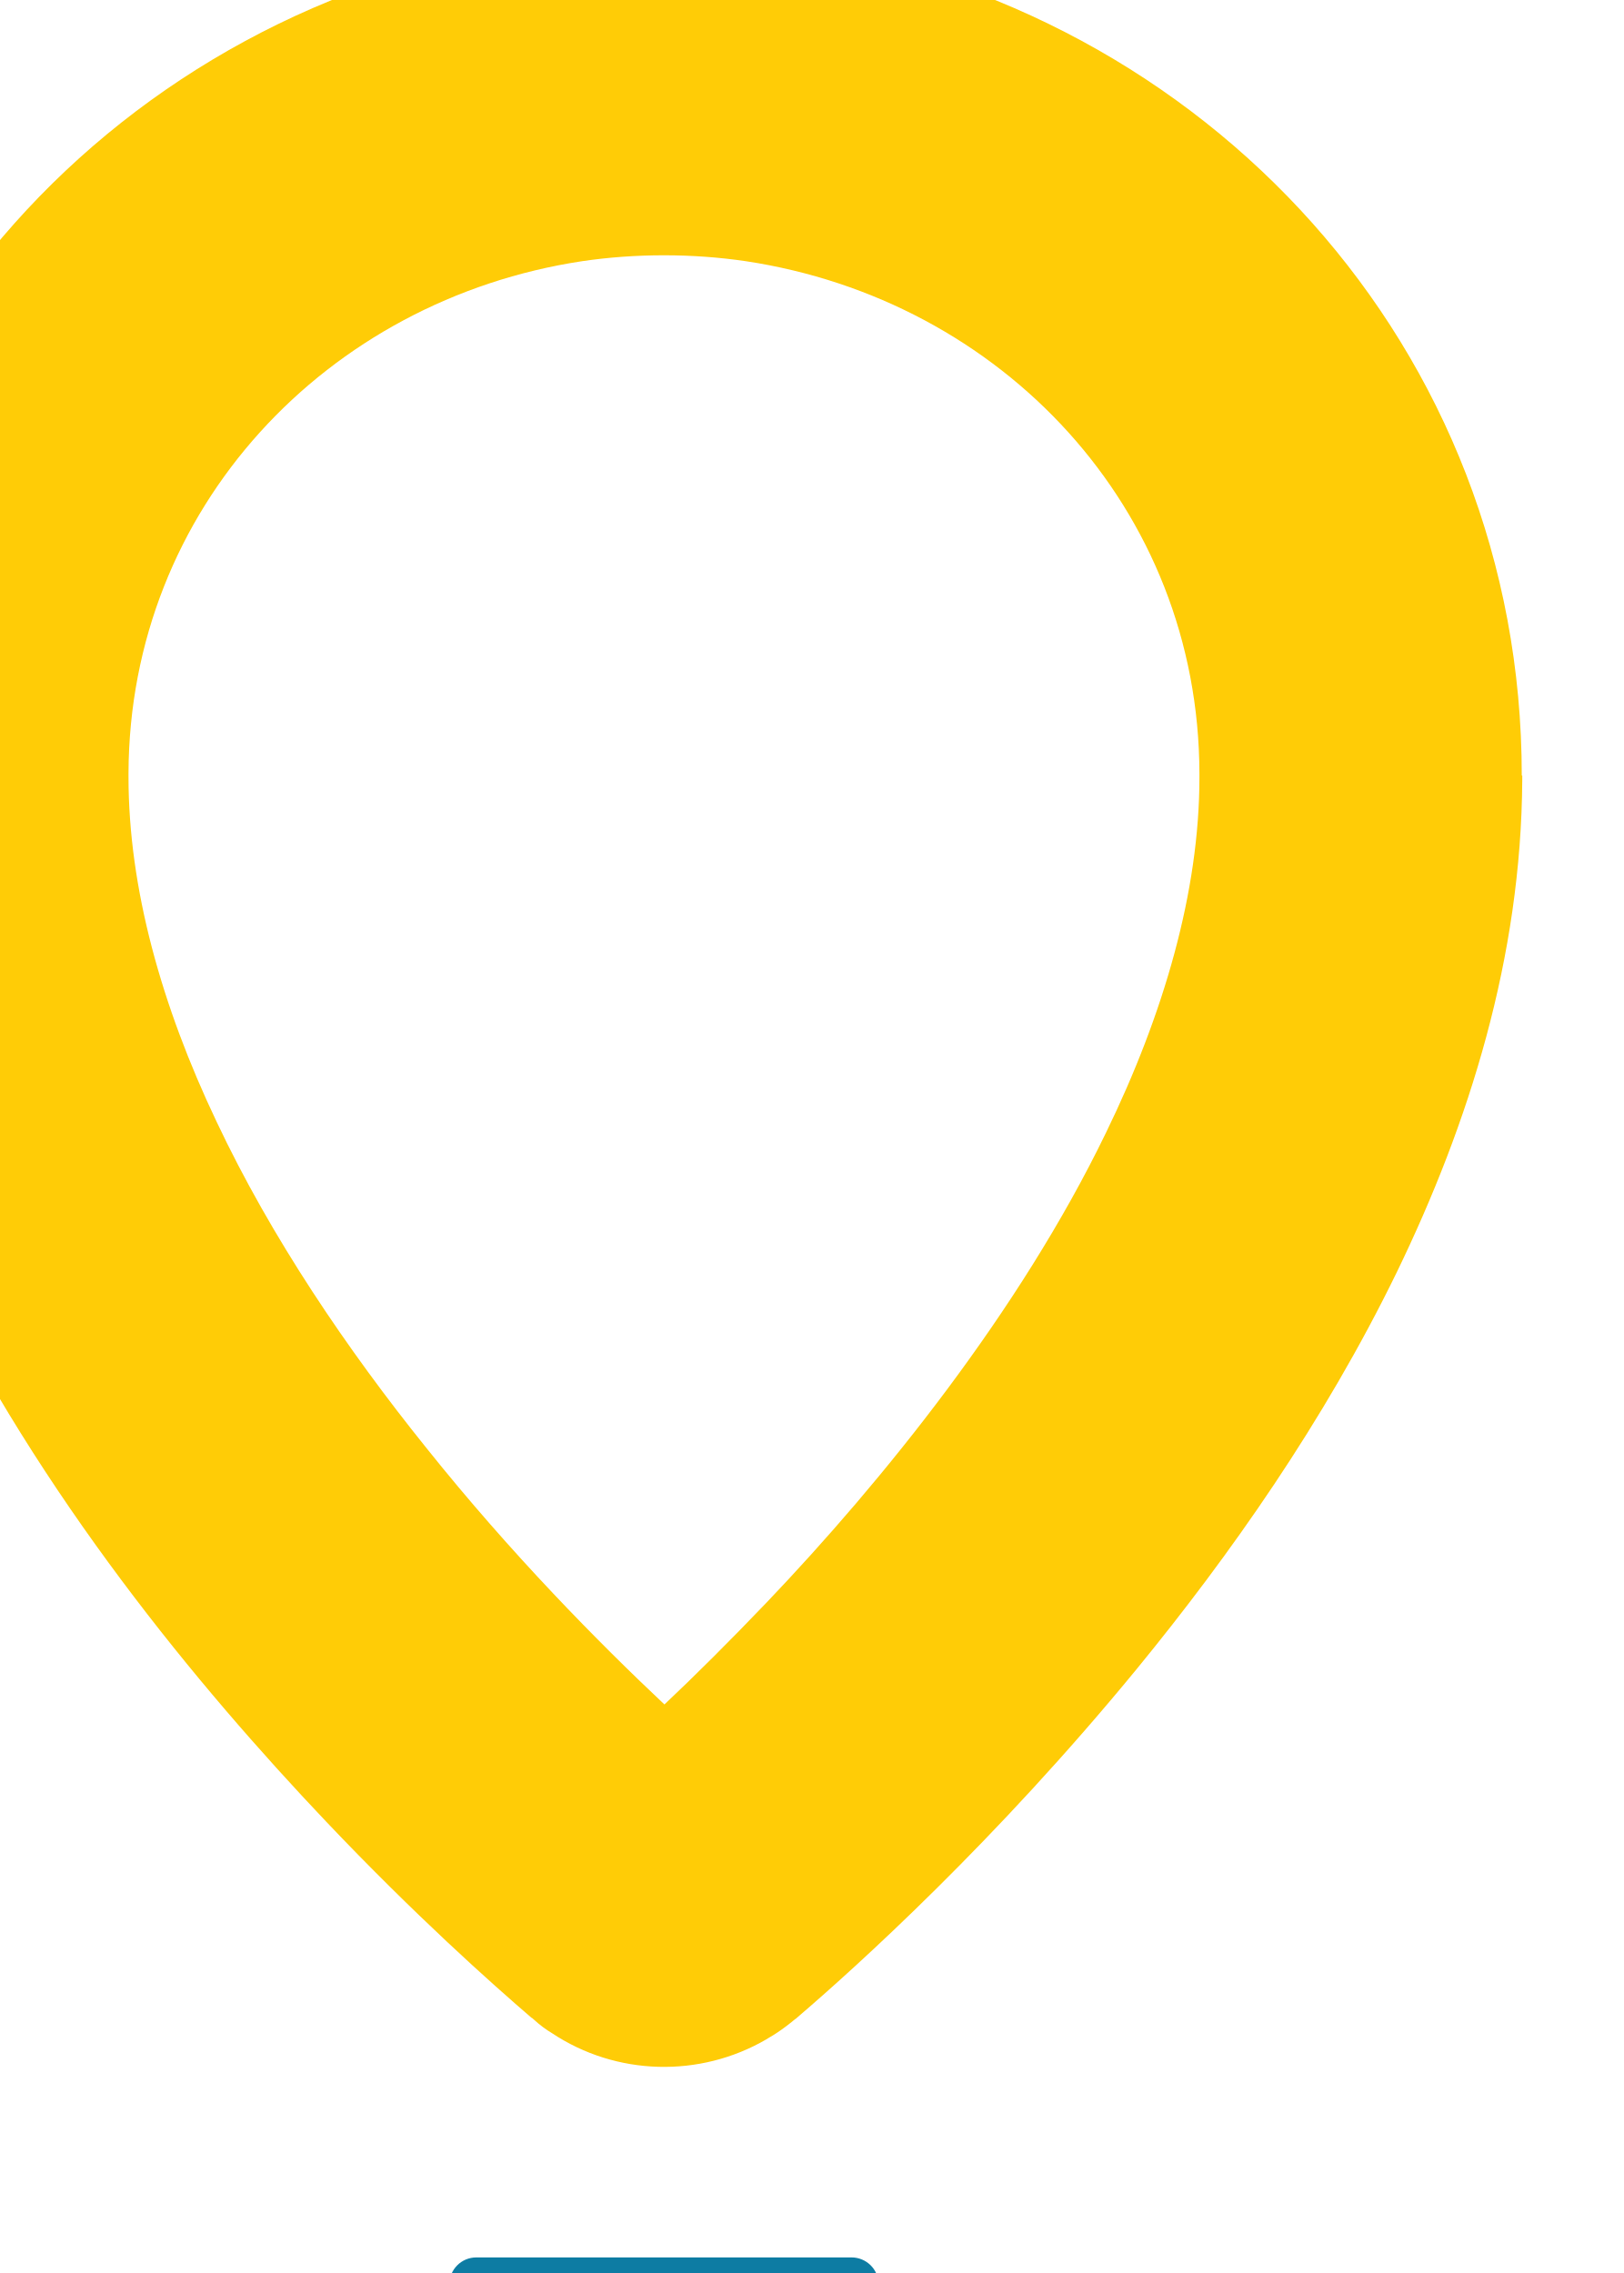
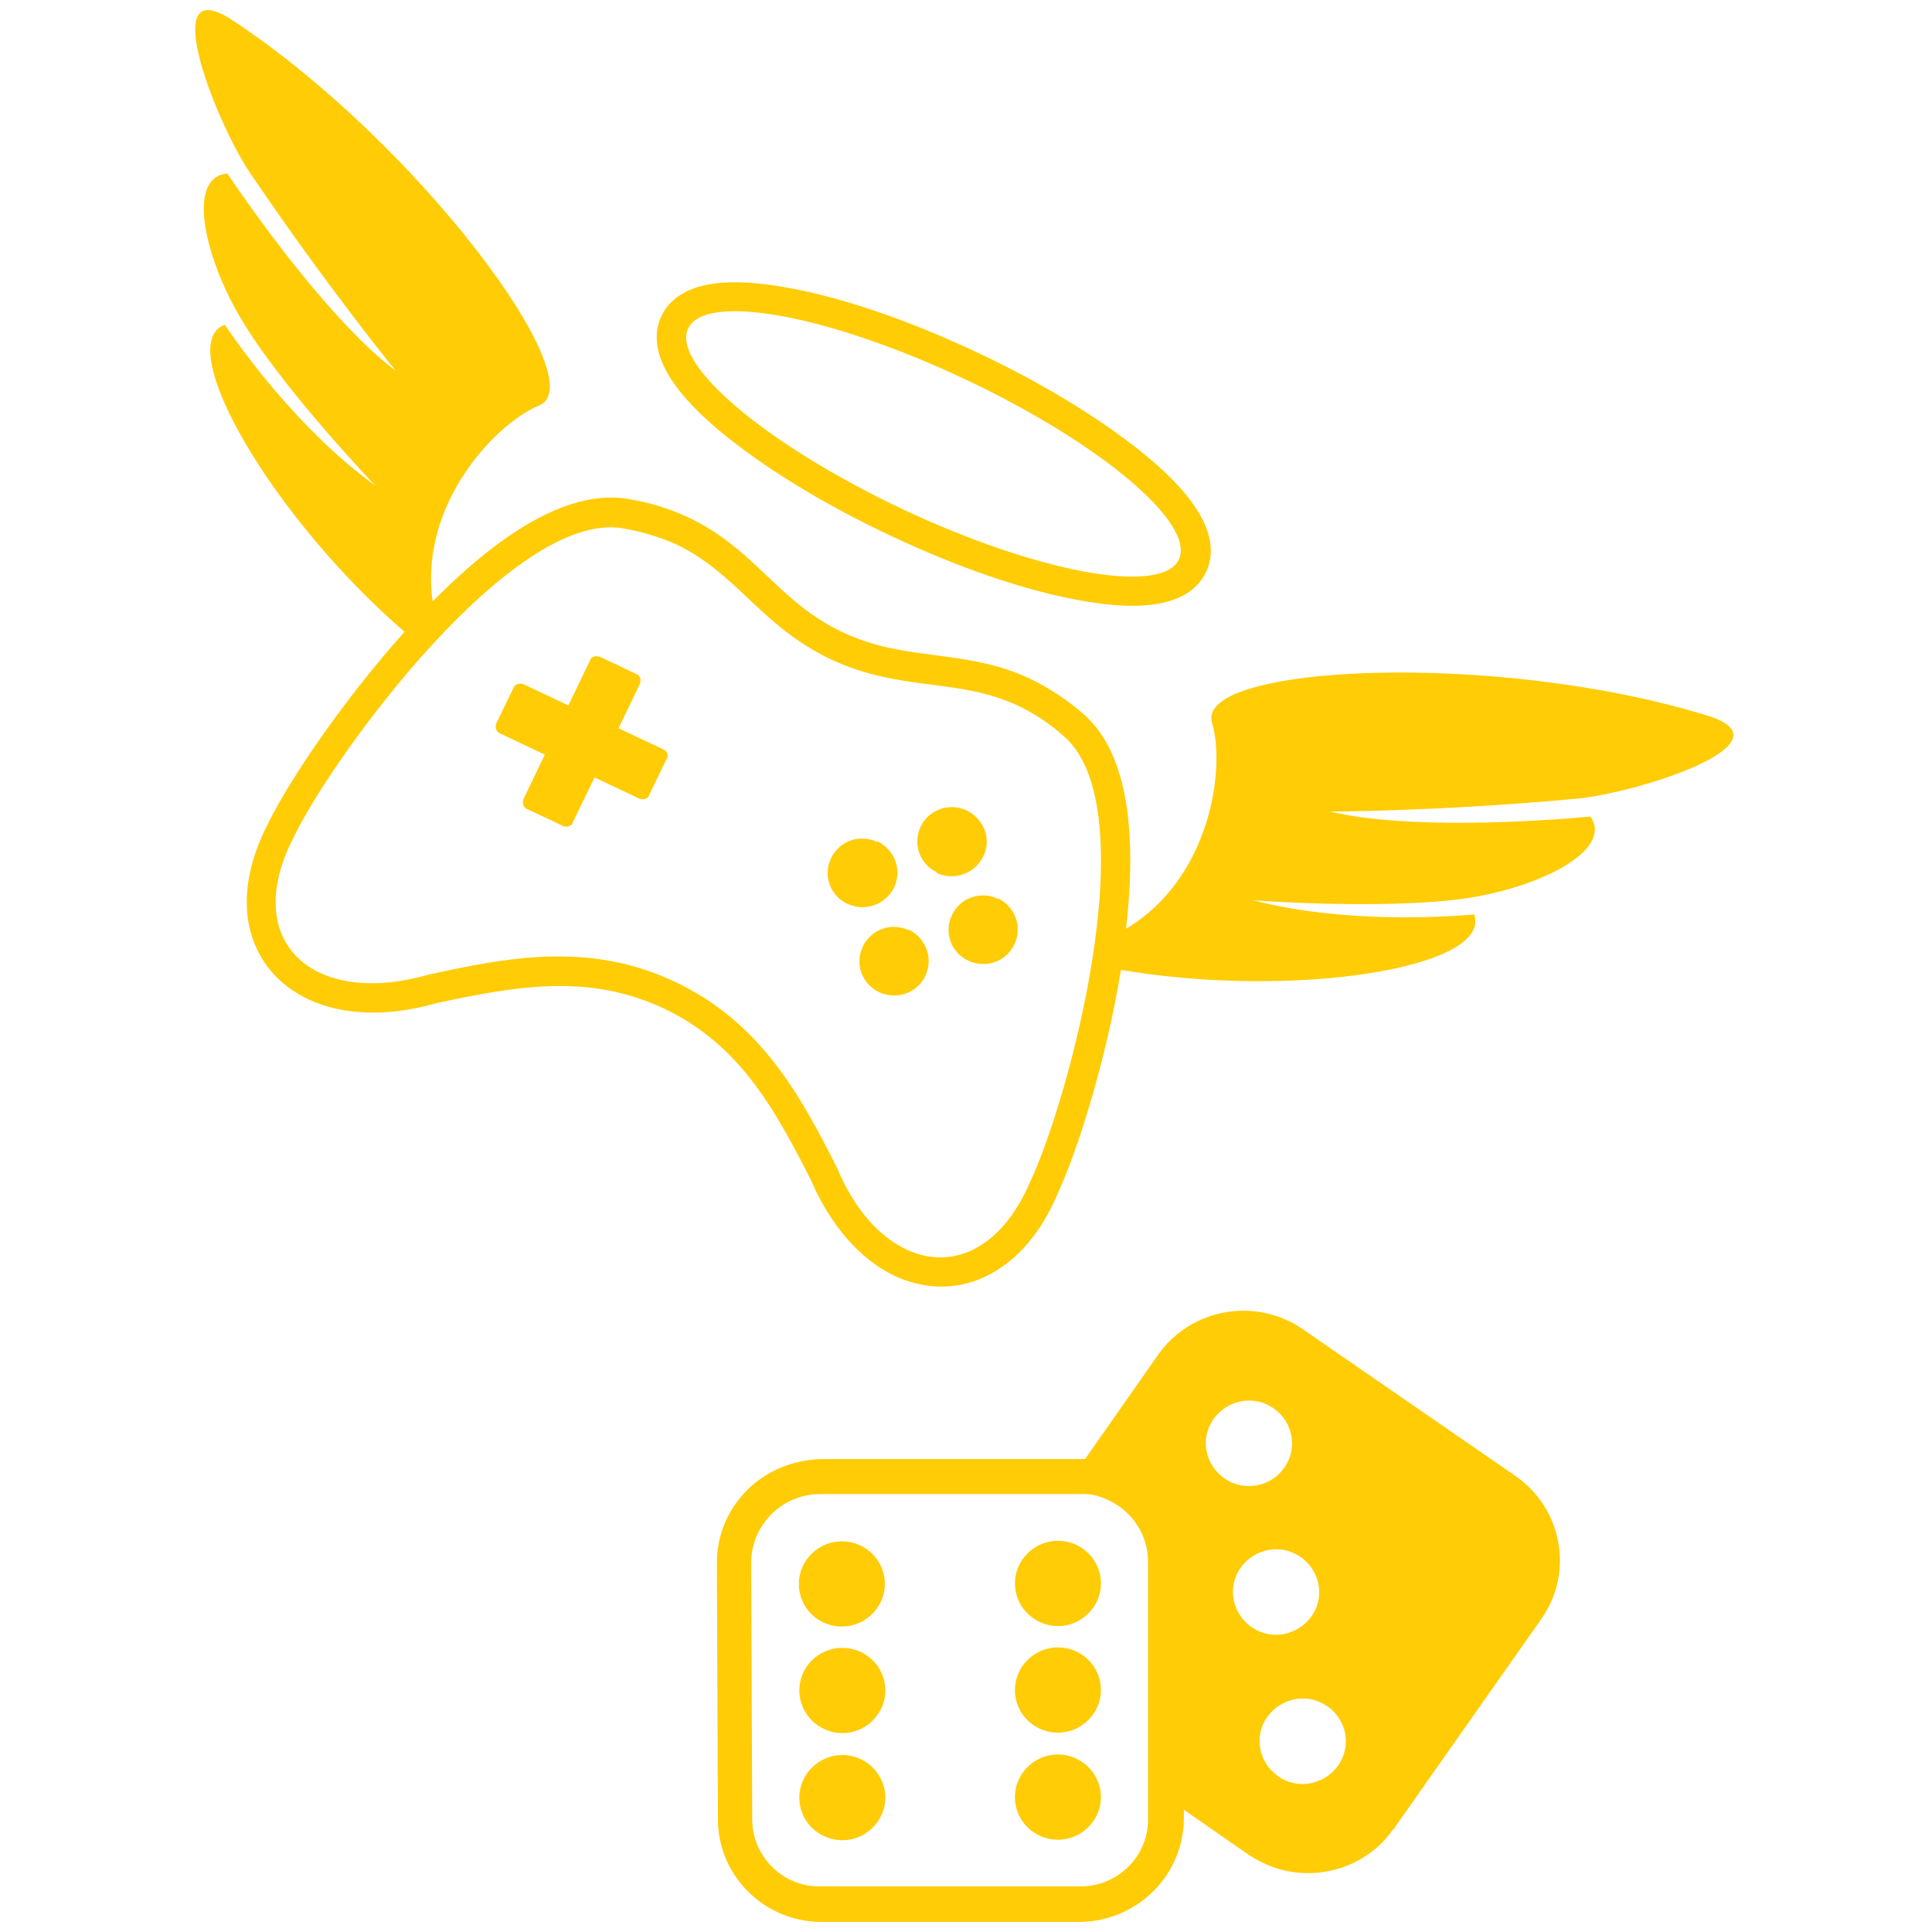
- <svg xmlns="http://www.w3.org/2000/svg" viewBox="6 2 50 70" role="img">
-   <path fill="#0D7CA3" d="M32.204 71.52H20.671C20.201 71.52 19.838 71.897 19.838 72.349V76.444C19.838 79.169 22.05 81.368 24.793 81.368H28.097C30.84 81.368 33.053 79.169 33.053 76.444V72.349C33.053 71.882 32.674 71.52 32.219 71.52" />
-   <path fill="#FFCC06" d="M42.934 25.823C42.919 17.647 36.841 11.232 28.961 10.043C28.142 9.923 27.309 9.862 26.445 9.862C25.581 9.862 24.748 9.923 23.93 10.043C16.064 11.232 9.987 17.647 9.957 25.808V25.928C9.957 29.346 10.972 32.975 12.669 36.543C14.352 40.112 16.701 43.575 19.125 46.586C21.747 49.868 24.46 52.609 26.46 54.491C27.385 53.618 28.461 52.549 29.613 51.344C33.174 47.61 37.387 42.4 40.054 36.889C41.843 33.216 42.934 29.451 42.934 25.943C42.934 25.898 42.934 25.853 42.934 25.823ZM52.875 25.883V26.018C52.845 31.484 51.239 36.588 49.011 41.181C46.768 45.788 43.858 49.914 41.009 53.392C36.66 58.692 32.401 62.547 30.537 64.142C30.522 64.157 30.507 64.173 30.476 64.188C30.446 64.218 30.416 64.233 30.386 64.263C29.901 64.654 29.628 64.775 29.597 64.805C27.552 65.995 24.975 65.934 22.99 64.609C22.838 64.519 22.641 64.383 22.414 64.173C22.414 64.173 22.384 64.142 22.369 64.142C21.126 63.073 18.777 60.98 16.049 58.105C12.063 53.904 7.244 48.077 3.88 41.166C1.652 36.618 0.045 31.514 0 26.079C0 26.033 0 25.973 0 25.883C0 12.723 9.714 2.228 22.414 0.301C23.733 0.105 25.081 0 26.43 0C27.779 0 29.143 0.105 30.446 0.301C43.161 2.228 52.86 12.723 52.86 25.883" />
+ <svg xmlns="http://www.w3.org/2000/svg" role="img" width="32" height="32" viewBox="2.6 0 27 32" fill="none">
+   <path d="M23.178 30.303L25.629 26.815C26.172 26.042 25.977 24.982 25.197 24.444L21.677 22.015C20.896 21.477 19.828 21.67 19.285 22.435L18.072 24.167C18.072 24.167 18.004 24.167 17.97 24.167H13.687C13.229 24.184 12.796 24.36 12.474 24.68C12.152 25.008 11.974 25.428 11.974 25.882L11.991 30.135C11.991 30.867 12.466 31.497 13.127 31.733C13.314 31.8 13.509 31.833 13.713 31.833H17.996C18.946 31.817 19.709 31.052 19.709 30.11V29.976L20.786 30.724C20.913 30.808 21.049 30.875 21.185 30.925C21.897 31.178 22.728 30.942 23.178 30.295M21.643 25.789C21.965 26.016 22.05 26.453 21.821 26.773C21.592 27.092 21.151 27.176 20.828 26.949C20.506 26.722 20.421 26.285 20.65 25.966C20.879 25.646 21.32 25.562 21.643 25.789ZM21.193 23.326C21.515 23.545 21.6 23.991 21.371 24.31C21.151 24.629 20.701 24.713 20.379 24.486C20.057 24.259 19.972 23.822 20.201 23.503C20.43 23.183 20.871 23.099 21.193 23.326ZM17.987 31.245H13.704C13.076 31.262 12.559 30.757 12.559 30.135L12.542 25.882C12.542 25.579 12.661 25.302 12.873 25.083C13.085 24.873 13.373 24.747 13.679 24.747H17.97C18.106 24.739 18.233 24.755 18.36 24.806C18.801 24.966 19.115 25.378 19.115 25.865V30.11C19.132 30.732 18.623 31.245 17.996 31.245M21.27 29.421C20.947 29.194 20.862 28.757 21.091 28.437C21.32 28.118 21.762 28.034 22.084 28.261C22.406 28.479 22.491 28.925 22.262 29.244C22.033 29.564 21.592 29.648 21.27 29.421Z" fill="#FFCC06" />
+   <path d="M14.756 26.235C14.756 25.84 14.433 25.529 14.043 25.529C13.653 25.529 13.331 25.848 13.331 26.235C13.331 26.63 13.653 26.941 14.043 26.941C14.433 26.941 14.756 26.622 14.756 26.235Z" fill="#FFCC06" />
+   <path d="M14.764 28C14.764 27.605 14.442 27.294 14.052 27.294C13.653 27.294 13.339 27.613 13.339 28C13.339 28.387 13.662 28.706 14.052 28.706C14.442 28.706 14.764 28.387 14.764 28Z" fill="#FFCC06" />
+   <path d="M14.052 29.068C13.662 29.068 13.339 29.387 13.339 29.774C13.339 30.169 13.662 30.48 14.052 30.48C14.442 30.48 14.764 30.16 14.764 29.774C14.764 29.387 14.442 29.068 14.052 29.068Z" fill="#FFCC06" />
+   <path d="M17.622 26.933C18.013 26.933 18.335 26.613 18.335 26.227C18.335 25.831 18.013 25.52 17.622 25.52C17.232 25.52 16.91 25.84 16.91 26.227C16.91 26.613 17.232 26.933 17.622 26.933Z" fill="#FFCC06" />
+   <path d="M18.335 27.992C18.335 27.597 18.013 27.286 17.622 27.286C17.232 27.286 16.91 27.605 16.91 27.992C16.91 28.387 17.232 28.698 17.622 28.698C18.013 28.698 18.335 28.378 18.335 27.992Z" fill="#FFCC06" />
+   <path d="M17.622 29.059C17.232 29.059 16.91 29.379 16.91 29.765C16.91 30.16 17.232 30.472 17.622 30.472C18.013 30.472 18.335 30.152 18.335 29.765C18.335 29.379 18.013 29.059 17.622 29.059Z" fill="#FFCC06" />
+   <path d="M18.657 16.063C21.515 16.551 24.815 16.038 24.518 15.147C24.017 15.189 22.355 15.298 20.854 14.912C20.854 14.912 22.974 15.071 24.331 14.886C25.519 14.727 26.842 14.105 26.443 13.525C25.51 13.609 23.398 13.743 22.126 13.441C22.126 13.441 23.89 13.441 26.096 13.239C27.071 13.188 29.878 12.314 28.377 11.852C24.866 10.768 19.887 11.011 20.175 11.97C20.404 12.735 20.142 14.559 18.75 15.383C18.954 13.609 18.717 12.415 18.047 11.827C17.767 11.583 17.478 11.398 17.173 11.247C16.622 10.986 16.096 10.919 15.587 10.852C15.078 10.784 14.595 10.726 14.06 10.473C13.526 10.221 13.178 9.893 12.805 9.54C12.432 9.187 12.05 8.826 11.49 8.565C11.185 8.422 10.854 8.321 10.489 8.262C9.607 8.12 8.522 8.691 7.267 9.961C7.038 8.372 8.293 7.018 9.031 6.716C9.964 6.329 7.012 2.353 3.95 0.335C2.644 -0.53 3.73 2.176 4.306 2.958C5.545 4.782 6.656 6.144 6.656 6.144C5.613 5.354 4.383 3.639 3.865 2.874C3.161 2.933 3.509 4.345 4.137 5.354C4.849 6.514 6.317 8.044 6.317 8.044C5.061 7.136 4.103 5.791 3.823 5.379C2.941 5.707 4.612 8.573 6.8 10.465C5.799 11.583 4.909 12.894 4.561 13.6C4.094 14.483 4.145 15.139 4.281 15.534C4.434 15.988 4.748 16.332 5.206 16.551C5.774 16.82 6.529 16.845 7.317 16.618C8.708 16.316 9.87 16.131 11.092 16.702C12.313 17.282 12.898 18.291 13.534 19.552C13.857 20.3 14.349 20.863 14.917 21.132C15.366 21.342 15.85 21.368 16.291 21.2C16.681 21.048 17.232 20.687 17.622 19.762C17.953 19.048 18.428 17.534 18.666 16.063M15.112 20.695C14.662 20.485 14.247 20.023 13.967 19.35C13.356 18.14 12.703 16.938 11.287 16.265C9.87 15.593 8.513 15.853 7.182 16.147C6.478 16.349 5.85 16.324 5.401 16.114C4.663 15.769 4.4 14.928 4.985 13.827C5.638 12.491 8.598 8.447 10.413 8.75C10.752 8.809 11.041 8.901 11.287 9.011C12.296 9.481 12.695 10.364 13.857 10.919C15.027 11.465 15.969 11.221 16.969 11.692C17.215 11.81 17.47 11.97 17.724 12.197C19.107 13.407 17.801 18.224 17.165 19.569C16.672 20.72 15.841 21.04 15.112 20.695Z" fill="#FFCC06" />
+   <path d="M15.154 15.408C14.866 15.273 14.527 15.391 14.391 15.677C14.255 15.963 14.374 16.299 14.662 16.433C14.951 16.568 15.29 16.45 15.426 16.164C15.562 15.878 15.443 15.542 15.154 15.399" fill="#FFCC06" />
+   <path d="M15.612 14.458C15.901 14.592 16.24 14.475 16.384 14.189C16.528 13.903 16.401 13.567 16.113 13.424C15.824 13.289 15.485 13.407 15.349 13.693C15.214 13.979 15.332 14.315 15.621 14.449L15.612 14.458Z" fill="#FFCC06" />
+   <path d="M14.629 13.945C14.34 13.81 14.001 13.928 13.865 14.214C13.729 14.5 13.848 14.836 14.137 14.971C14.425 15.105 14.764 14.987 14.908 14.702C15.044 14.416 14.925 14.079 14.637 13.937" fill="#FFCC06" />
+   <path d="M16.63 14.887C16.342 14.752 16.002 14.87 15.867 15.156C15.731 15.441 15.85 15.778 16.138 15.912C16.427 16.047 16.766 15.929 16.901 15.643C17.037 15.357 16.918 15.021 16.63 14.878" fill="#FFCC06" />
+   <path d="M11.151 12.575C11.151 12.575 11.168 12.508 11.151 12.482C11.143 12.449 11.117 12.424 11.092 12.415L10.345 12.062L10.701 11.322C10.701 11.322 10.719 11.255 10.701 11.23C10.693 11.196 10.668 11.171 10.634 11.162L10.337 11.02L10.031 10.877C10.031 10.877 9.964 10.86 9.938 10.877C9.904 10.885 9.879 10.91 9.87 10.944L9.514 11.684L8.768 11.331C8.768 11.331 8.7 11.314 8.674 11.331C8.64 11.339 8.615 11.364 8.607 11.389L8.318 11.986C8.318 11.986 8.301 12.054 8.318 12.079C8.327 12.112 8.352 12.138 8.378 12.146L9.124 12.499L8.768 13.239C8.768 13.239 8.751 13.306 8.768 13.331C8.776 13.365 8.802 13.39 8.827 13.399L9.132 13.541L9.429 13.684C9.429 13.684 9.497 13.701 9.523 13.684C9.557 13.676 9.582 13.651 9.59 13.617L9.947 12.877L10.693 13.23C10.693 13.23 10.761 13.247 10.786 13.23C10.82 13.222 10.846 13.197 10.854 13.163L11.143 12.566L11.151 12.575Z" fill="#FFCC06" />
+   <path d="M12.008 7.128C12.712 7.716 13.713 8.338 14.841 8.868C15.96 9.397 17.08 9.784 17.987 9.944C19.124 10.154 19.819 9.994 20.074 9.481C20.32 8.96 20.006 8.321 19.124 7.582C18.42 6.993 17.419 6.371 16.291 5.841C15.171 5.312 14.052 4.925 13.144 4.765C12.008 4.555 11.312 4.715 11.058 5.228C10.812 5.749 11.126 6.388 12.008 7.128ZM16.079 6.279C18.326 7.338 19.913 8.674 19.624 9.271C19.336 9.86 17.292 9.49 15.044 8.431C12.805 7.371 11.21 6.035 11.499 5.438C11.787 4.841 13.831 5.219 16.079 6.279Z" fill="#FFCC06" />
</svg>
